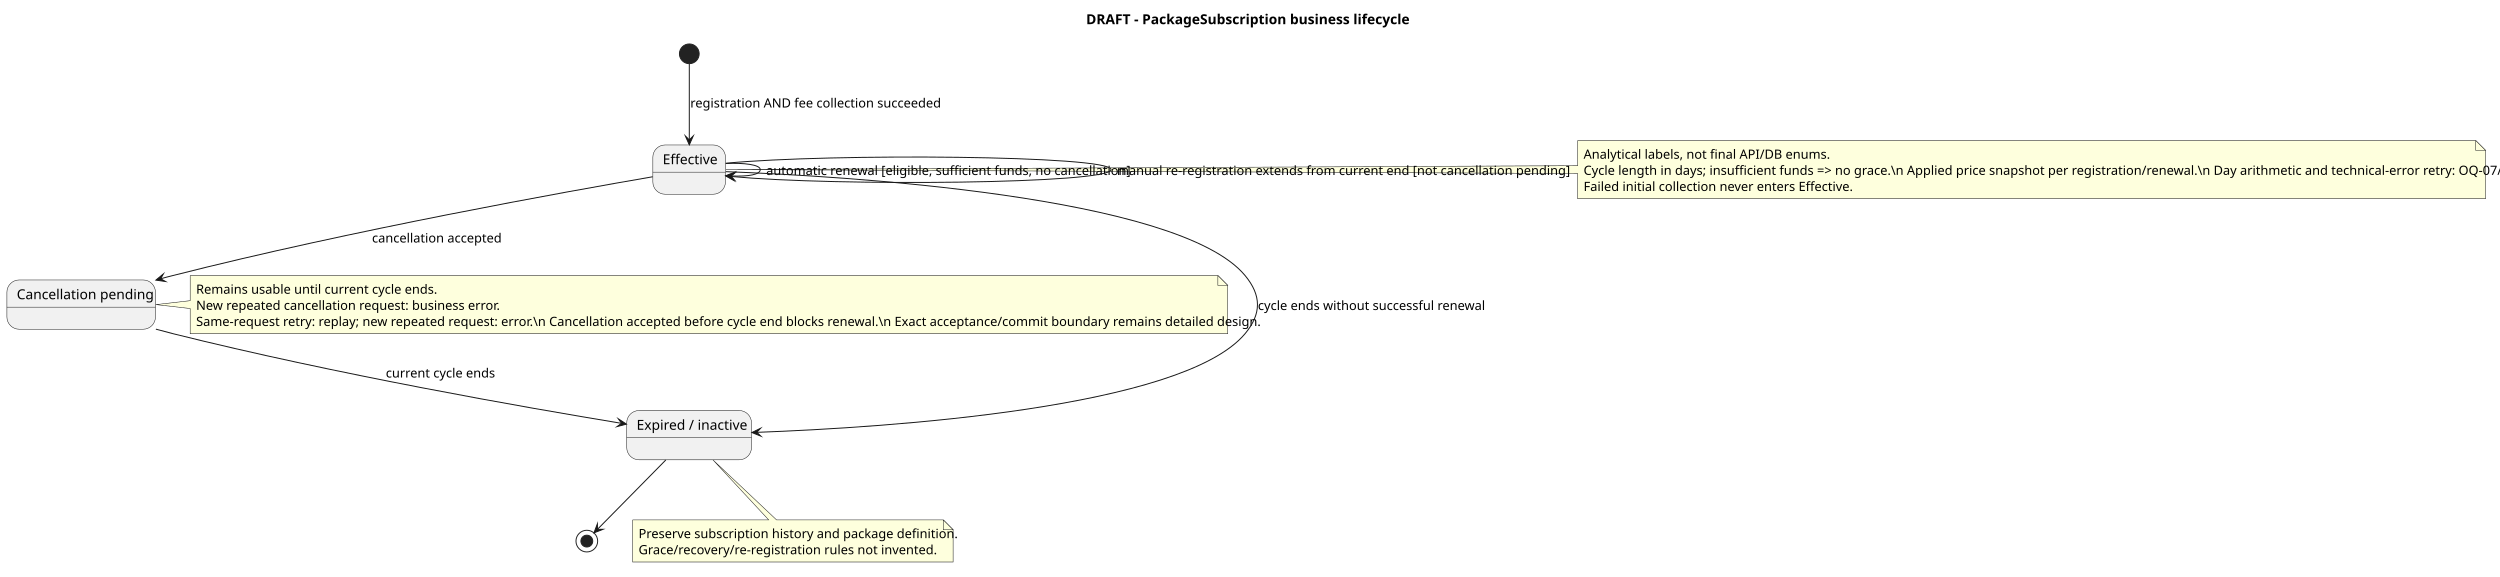
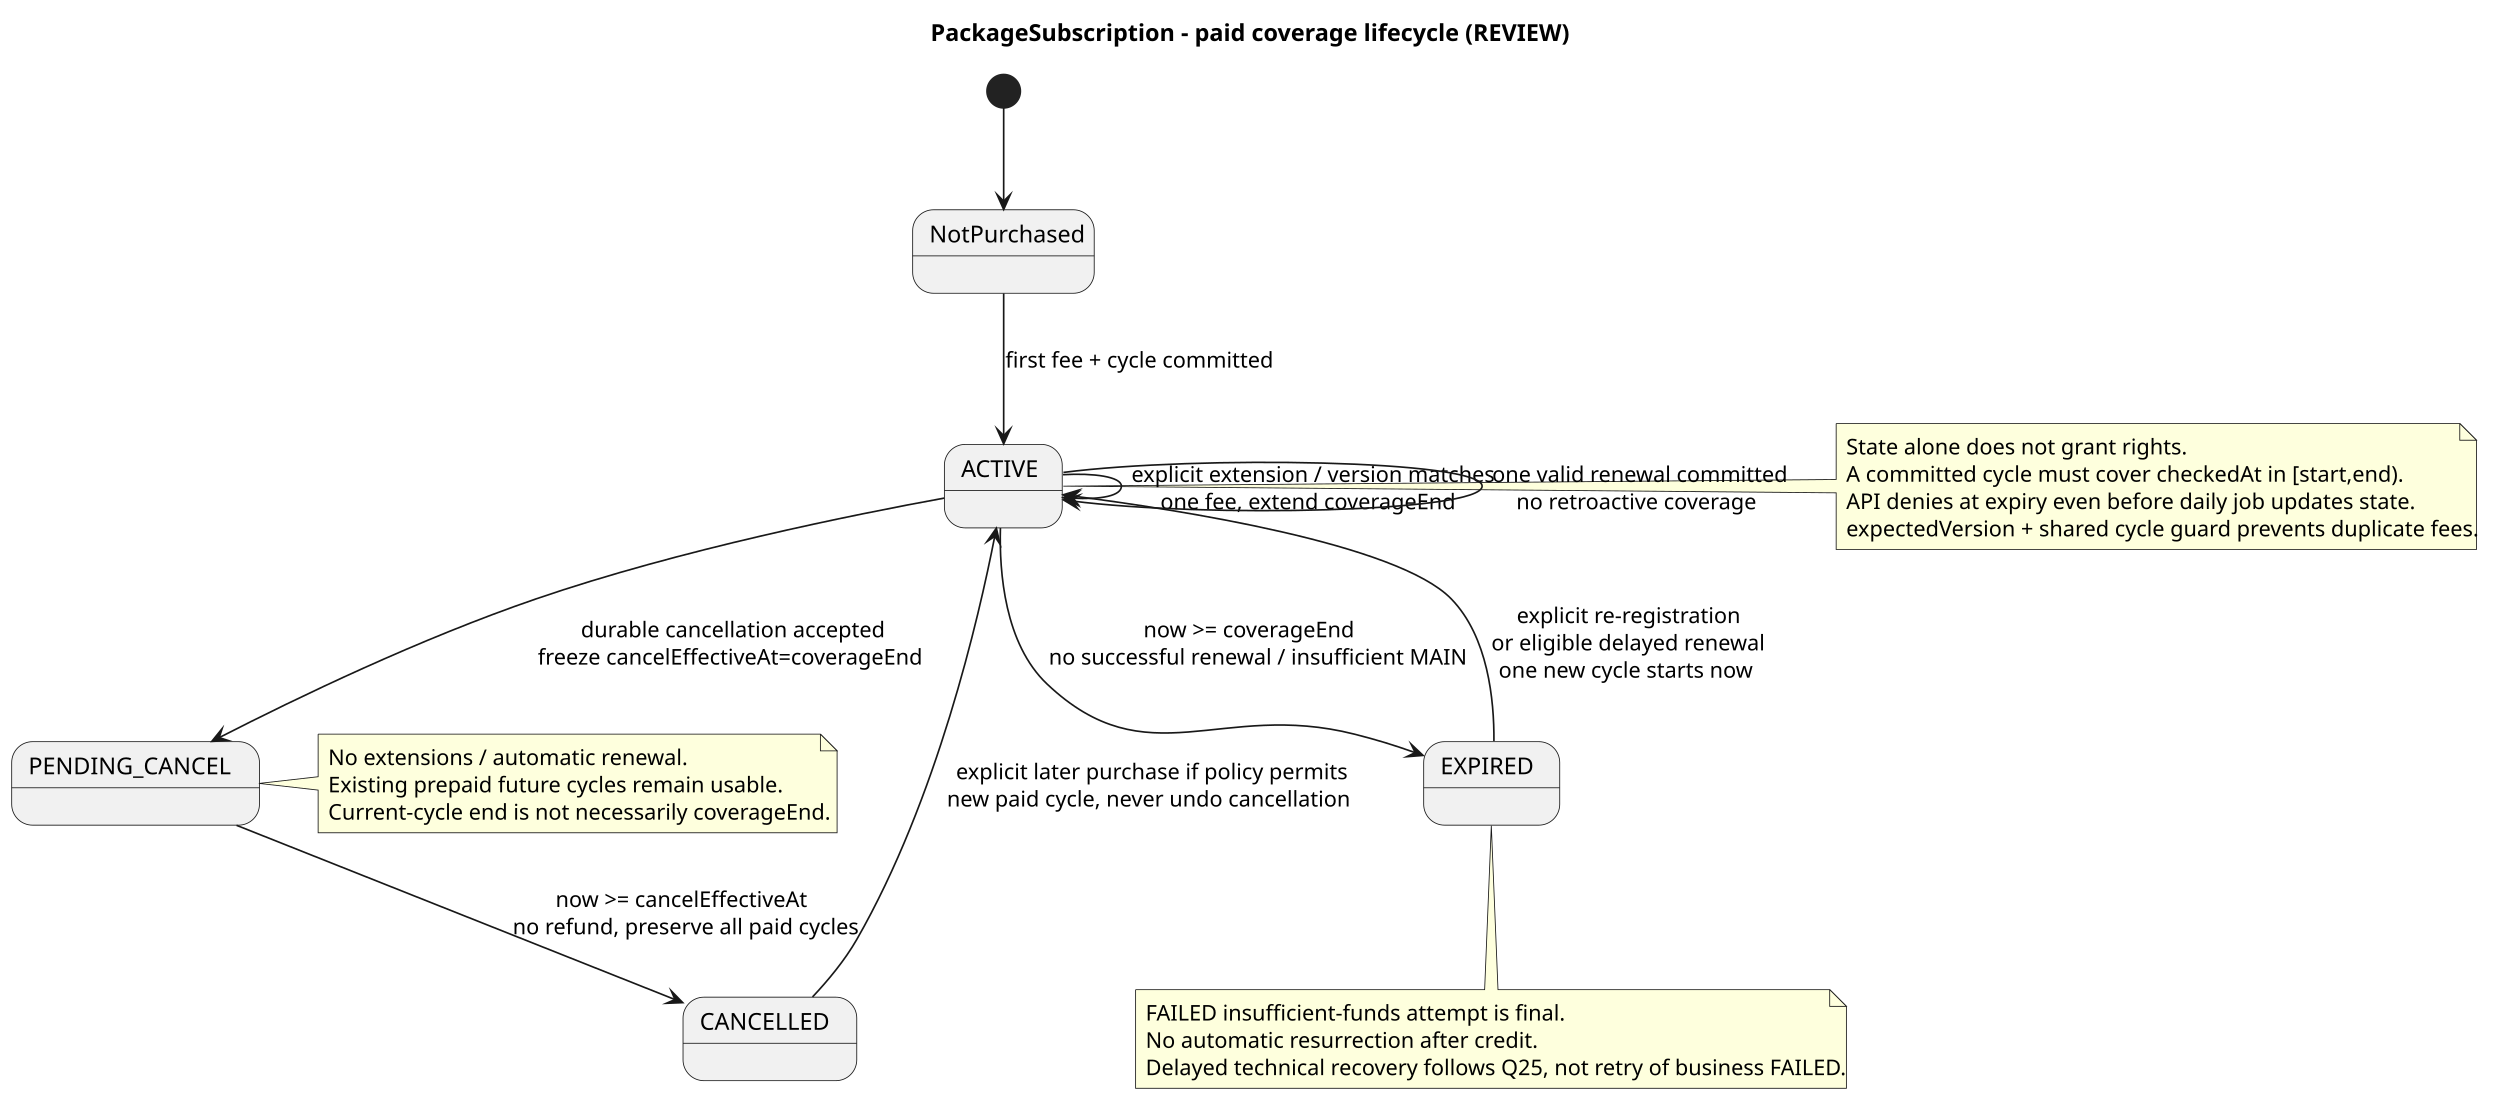
- <svg xmlns="http://www.w3.org/2000/svg" version="1.1" data-diagram-type="STATE" style="width:2537px;height:585px;background:#FFFFFF;" width="2537px" height="585px" viewBox="0 0 2537 585" zoomAndPan="magnify" preserveAspectRatio="none" contentStyleType="text/css">
+ <svg xmlns="http://www.w3.org/2000/svg" version="1.1" data-diagram-type="STATE" style="width:1497px;height:666px;background:#FFFFFF;" width="1497px" height="666px" viewBox="0 0 1497 666" zoomAndPan="magnify" preserveAspectRatio="none" contentStyleType="text/css">
  <defs />
  <g font-family="sans-serif" lengthAdjust="spacing">
    <g class="title" data-source-line="1">
-       <text x="1102.18" y="24.533" fill="#000" font-size="14" textLength="325.985" font-weight="700">DRAFT - PackageSubscription business lifecycle</text>
+       <text x="557.174" y="24.533" fill="#000" font-size="14" textLength="376.564" font-weight="700">PackageSubscription - paid coverage lifecycle (REVIEW)</text>
    </g>
-     <g class="entity" data-qualified-name="Active" id="ent0001" data-source-line="2">
-       <rect x="662.5" y="147.109" width="73.689" height="50" fill="#F1F1F1" style="stroke:#181818;stroke-width:0.5;" rx="12.5" ry="12.5" />
-       <line x1="662.5" y1="174.719" x2="736.189" y2="174.719" style="stroke:#181818;stroke-width:0.5;" />
-       <text x="672.5" y="166.643" fill="#000" font-size="14" textLength="53.689">Effective</text>
+     <g class="start_entity" data-qualified-name=".start." id="ent0001" data-source-line="2">
+       <ellipse cx="601" cy="54.609" rx="10" ry="10" fill="#222" style="stroke:#222;stroke-width:1;" />
    </g>
-     <g class="entity" data-qualified-name="CancelPending" id="ent0002" data-source-line="3">
-       <rect x="7" y="284.109" width="150.765" height="50" fill="#F1F1F1" style="stroke:#181818;stroke-width:0.5;" rx="12.5" ry="12.5" />
-       <line x1="7" y1="311.719" x2="157.765" y2="311.719" style="stroke:#181818;stroke-width:0.5;" />
-       <text x="17" y="303.643" fill="#000" font-size="14" textLength="130.765">Cancellation pending</text>
+     <g class="entity" data-qualified-name="NotPurchased" id="ent0002" data-source-line="2">
+       <rect x="546.5" y="125.609" width="108.717" height="50" fill="#F1F1F1" style="stroke:#181818;stroke-width:0.5;" rx="12.5" ry="12.5" />
+       <line x1="546.5" y1="153.219" x2="655.217" y2="153.219" style="stroke:#181818;stroke-width:0.5;" />
+       <text x="556.5" y="145.143" fill="#000" font-size="14" textLength="88.717">NotPurchased</text>
    </g>
-     <g class="entity" data-qualified-name="Expired" id="ent0003" data-source-line="4">
-       <rect x="636" y="416.609" width="126.606" height="50" fill="#F1F1F1" style="stroke:#181818;stroke-width:0.5;" rx="12.5" ry="12.5" />
-       <line x1="636" y1="444.219" x2="762.606" y2="444.219" style="stroke:#181818;stroke-width:0.5;" />
-       <text x="646" y="436.143" fill="#000" font-size="14" textLength="106.606">Expired / inactive</text>
+     <g class="entity" data-qualified-name="ACTIVE" id="ent0004" data-source-line="3">
+       <rect x="565.5" y="266.109" width="70.565" height="50" fill="#F1F1F1" style="stroke:#181818;stroke-width:0.5;" rx="12.5" ry="12.5" />
+       <line x1="565.5" y1="293.719" x2="636.065" y2="293.719" style="stroke:#181818;stroke-width:0.5;" />
+       <text x="575.5" y="285.643" fill="#000" font-size="14" textLength="50.565">ACTIVE</text>
    </g>
-     <g class="start_entity" data-qualified-name=".start." id="ent0004" data-source-line="5">
-       <ellipse cx="699.5" cy="54.609" rx="10" ry="10" fill="#222" style="stroke:#222;stroke-width:1;" />
+     <g class="entity" data-qualified-name="PENDING_CANCEL" id="ent0007" data-source-line="5">
+       <rect x="7" y="444.109" width="148.365" height="50" fill="#F1F1F1" style="stroke:#181818;stroke-width:0.5;" rx="12.5" ry="12.5" />
+       <line x1="7" y1="471.719" x2="155.365" y2="471.719" style="stroke:#181818;stroke-width:0.5;" />
+       <text x="17" y="463.643" fill="#000" font-size="14" textLength="128.365">PENDING_CANCEL</text>
    </g>
-     <g class="end_entity" data-qualified-name=".end." id="ent0011" data-source-line="11">
-       <ellipse cx="595.5" cy="549.109" rx="11" ry="11" fill="none" style="stroke:#222;stroke-width:1;" />
-       <ellipse cx="595.5" cy="549.109" rx="6" ry="6" fill="#222" style="stroke:#222;stroke-width:1;" />
+     <g class="entity" data-qualified-name="CANCELLED" id="ent0009" data-source-line="6">
+       <rect x="409" y="597.109" width="104.027" height="50" fill="#F1F1F1" style="stroke:#181818;stroke-width:0.5;" rx="12.5" ry="12.5" />
+       <line x1="409" y1="624.719" x2="513.027" y2="624.719" style="stroke:#181818;stroke-width:0.5;" />
+       <text x="419" y="616.643" fill="#000" font-size="14" textLength="84.027">CANCELLED</text>
    </g>
-     <g class="entity" data-qualified-name="GMN13" id="ent0014" data-source-line="13">
-       <path d="M193,279.609 L193,305.109 L158.08,309.109 L193,313.109 L193,338.664 A0,0 0 0 0 193,338.664 L1245.881,338.664 A0,0 0 0 0 1245.881,338.664 L1245.881,289.609 L1235.881,279.609 L193,279.609 A0,0 0 0 0 193,279.609" style="stroke:#181818;stroke-width:0.5;" fill="#FEFFDD" />
-       <path d="M1235.881,279.609 L1235.881,289.609 L1245.881,289.609 L1235.881,279.609" style="stroke:#181818;stroke-width:0.5;" fill="#FEFFDD" />
-       <text x="199" y="298.104" fill="#000" font-size="13" textLength="233.391">Remains usable until current cycle ends.</text>
-       <text x="199" y="314.456" fill="#000" font-size="13" textLength="293.382">New repeated cancellation request: business error.</text>
-       <text x="199" y="330.808" fill="#000" font-size="13" textLength="1031.881">Same-request retry: replay; new repeated request: error.\n  Cancellation accepted before cycle end blocks renewal.\n  Exact acceptance/commit boundary remains detailed design.</text>
+     <g class="entity" data-qualified-name="EXPIRED" id="ent0011" data-source-line="7">
+       <rect x="852.5" y="444.109" width="81.462" height="50" fill="#F1F1F1" style="stroke:#181818;stroke-width:0.5;" rx="12.5" ry="12.5" />
+       <line x1="852.5" y1="471.719" x2="933.962" y2="471.719" style="stroke:#181818;stroke-width:0.5;" />
+       <text x="862.5" y="463.643" fill="#000" font-size="14" textLength="61.462">EXPIRED</text>
    </g>
-     <g class="entity" data-qualified-name="GMN16" id="ent0017" data-source-line="18">
-       <path d="M1601,142.609 L1601,168.109 L736.74,172.109 L1601,176.109 L1601,201.664 A0,0 0 0 0 1601,201.664 L2522.345,201.664 A0,0 0 0 0 2522.345,201.664 L2522.345,152.609 L2512.345,142.609 L1601,142.609 A0,0 0 0 0 1601,142.609" style="stroke:#181818;stroke-width:0.5;" fill="#FEFFDD" />
-       <path d="M2512.345,142.609 L2512.345,152.609 L2522.345,152.609 L2512.345,142.609" style="stroke:#181818;stroke-width:0.5;" fill="#FEFFDD" />
-       <text x="1607" y="161.104" fill="#000" font-size="13" textLength="238.45">Analytical labels, not final API/DB enums.</text>
-       <text x="1607" y="177.456" fill="#000" font-size="13" textLength="900.345">Cycle length in days; insufficient funds =&gt; no grace.\n  Applied price snapshot per registration/renewal.\n  Day arithmetic and technical-error retry: OQ-07/09.</text>
-       <text x="1607" y="193.808" fill="#000" font-size="13" textLength="259.403">Failed initial collection never enters Effective.</text>
+     <g class="entity" data-qualified-name="GMN16" id="ent0017" data-source-line="12">
+       <path d="M1099.5,253.609 L1099.5,287.109 L636.71,291.109 L1099.5,295.109 L1099.5,329.016 A0,0 0 0 0 1099.5,329.016 L1482.913,329.016 A0,0 0 0 0 1482.913,329.016 L1482.913,263.609 L1472.913,253.609 L1099.5,253.609 A0,0 0 0 0 1099.5,253.609" style="stroke:#181818;stroke-width:0.5;" fill="#FEFFDD" />
+       <path d="M1472.913,253.609 L1472.913,263.609 L1482.913,263.609 L1472.913,253.609" style="stroke:#181818;stroke-width:0.5;" fill="#FEFFDD" />
+       <text x="1105.5" y="272.104" fill="#000" font-size="13" textLength="191.515">State alone does not grant rights.</text>
+       <text x="1105.5" y="288.456" fill="#000" font-size="13" textLength="316.45">A committed cycle must cover checkedAt in [start,end).</text>
+       <text x="1105.5" y="304.808" fill="#000" font-size="13" textLength="324.479">API denies at expiry even before daily job updates state.</text>
+       <text x="1105.5" y="321.159" fill="#000" font-size="13" textLength="362.413">expectedVersion + shared cycle guard prevents duplicate fees.</text>
    </g>
-     <g class="entity" data-qualified-name="GMN19" id="ent0020" data-source-line="23">
-       <path d="M642,527.609 L642,570.313 A0,0 0 0 0 642,570.313 L967.224,570.313 A0,0 0 0 0 967.224,570.313 L967.224,537.609 L957.224,527.609 L788.06,527.609 L723.59,466.809 L780.06,527.609 L642,527.609 A0,0 0 0 0 642,527.609" style="stroke:#181818;stroke-width:0.5;" fill="#FEFFDD" />
-       <path d="M957.224,527.609 L957.224,537.609 L967.224,537.609 L957.224,527.609" style="stroke:#181818;stroke-width:0.5;" fill="#FEFFDD" />
-       <text x="648" y="546.104" fill="#000" font-size="13" textLength="304.224">Preserve subscription history and package definition.</text>
-       <text x="648" y="562.456" fill="#000" font-size="13" textLength="282.515">Grace/recovery/re-registration rules not invented.</text>
+     <g class="entity" data-qualified-name="GMN19" id="ent0020" data-source-line="18">
+       <path d="M190.5,439.609 L190.5,465.109 L155.01,469.109 L190.5,473.109 L190.5,498.664 A0,0 0 0 0 190.5,498.664 L501.251,498.664 A0,0 0 0 0 501.251,498.664 L501.251,449.609 L491.251,439.609 L190.5,439.609 A0,0 0 0 0 190.5,439.609" style="stroke:#181818;stroke-width:0.5;" fill="#FEFFDD" />
+       <path d="M491.251,439.609 L491.251,449.609 L501.251,449.609 L491.251,439.609" style="stroke:#181818;stroke-width:0.5;" fill="#FEFFDD" />
+       <text x="196.5" y="458.104" fill="#000" font-size="13" textLength="202.325">No extensions / automatic renewal.</text>
+       <text x="196.5" y="474.456" fill="#000" font-size="13" textLength="257.962">Existing prepaid future cycles remain usable.</text>
+       <text x="196.5" y="490.808" fill="#000" font-size="13" textLength="289.751">Current-cycle end is not necessarily coverageEnd.</text>
    </g>
-     <g class="link" data-entity-1="ent0004" data-entity-2="ent0001" id="lnk5" data-source-line="5" data-link-type="dependency">
-       <path d="M699.5,64.669 C699.5,82.219 699.5,116.369 699.5,141.979" style="stroke:#181818;stroke-width:1;" fill="none" id="*start*-to-Active" />
-       <polygon points="699.5,146.979,703.5,137.979,699.5,141.979,695.5,137.979,699.5,146.979" fill="#181818" style="stroke:#181818;stroke-width:1;stroke-linejoin:miter;stroke-miterlimit:10;" />
-       <text x="700.5" y="109.104" fill="#000" font-size="13" textLength="241.351">registration AND fee collection succeeded</text>
+     <g class="entity" data-qualified-name="GMN22" id="ent0023" data-source-line="23">
+       <path d="M680,592.609 L680,651.664 A0,0 0 0 0 680,651.664 L1105.625,651.664 A0,0 0 0 0 1105.625,651.664 L1105.625,602.609 L1095.625,592.609 L897,592.609 L893,494.369 L889,592.609 L680,592.609 A0,0 0 0 0 680,592.609" style="stroke:#181818;stroke-width:0.5;" fill="#FEFFDD" />
+       <path d="M1095.625,592.609 L1095.625,602.609 L1105.625,602.609 L1095.625,592.609" style="stroke:#181818;stroke-width:0.5;" fill="#FEFFDD" />
+       <text x="686" y="611.104" fill="#000" font-size="13" textLength="237.713">FAILED insufficient-funds attempt is final.</text>
+       <text x="686" y="627.456" fill="#000" font-size="13" textLength="217.477">No automatic resurrection after credit.</text>
+       <text x="686" y="643.808" fill="#000" font-size="13" textLength="404.625">Delayed technical recovery follows Q25, not retry of business FAILED.</text>
    </g>
-     <g class="link" data-entity-1="ent0001" data-entity-2="ent0002" id="lnk6" data-source-line="6" data-link-type="dependency">
-       <path d="M662.37,179.379 C576.24,194.199 356.34,233.639 175.5,279.609 C169.85,281.049 168.853,281.255 163.023,282.895" style="stroke:#181818;stroke-width:1;" fill="none" id="Active-to-CancelPending" />
-       <polygon points="158.21,284.249,167.957,285.663,163.023,282.895,165.791,277.962,158.21,284.249" fill="#181818" style="stroke:#181818;stroke-width:1;stroke-linejoin:miter;stroke-miterlimit:10;" />
-       <text x="377.5" y="246.104" fill="#000" font-size="13" textLength="125.03">cancellation accepted</text>
+     <g class="link" data-entity-1="ent0001" data-entity-2="ent0002" id="lnk3" data-source-line="2" data-link-type="dependency">
+       <path d="M601,64.619 C601,78.499 601,100.579 601,120.449" style="stroke:#181818;stroke-width:1;" fill="none" id="*start*-to-NotPurchased" />
+       <polygon points="601,125.449,605,116.449,601,120.449,597,116.449,601,125.449" fill="#181818" style="stroke:#181818;stroke-width:1;stroke-linejoin:miter;stroke-miterlimit:10;" />
    </g>
-     <g class="link" data-entity-1="ent0002" data-entity-2="ent0003" id="lnk7" data-source-line="7" data-link-type="dependency">
-       <path d="M158.19,334.029 C164.03,335.649 169.85,337.199 175.5,338.609 C339.82,379.659 531.637,413.266 630.777,429.606" style="stroke:#181818;stroke-width:1;" fill="none" id="CancelPending-to-Expired" />
-       <polygon points="635.71,430.419,627.48,425.009,630.777,429.606,626.179,432.903,635.71,430.419" fill="#181818" style="stroke:#181818;stroke-width:1;stroke-linejoin:miter;stroke-miterlimit:10;" />
-       <text x="391.5" y="383.104" fill="#000" font-size="13" textLength="105.492">current cycle ends</text>
+     <g class="link" data-entity-1="ent0002" data-entity-2="ent0004" id="lnk5" data-source-line="3" data-link-type="dependency">
+       <path d="M601,175.729 C601,200.999 601,235.459 601,260.799" style="stroke:#181818;stroke-width:1;" fill="none" id="NotPurchased-to-ACTIVE" />
+       <polygon points="601,265.799,605,256.799,601,260.799,597,256.799,601,265.799" fill="#181818" style="stroke:#181818;stroke-width:1;stroke-linejoin:miter;stroke-miterlimit:10;" />
+       <text x="602" y="220.104" fill="#000" font-size="13" textLength="150.63">first fee + cycle committed</text>
    </g>
-     <g class="link" data-entity-1="ent0001" data-entity-2="ent0001" id="lnk8" data-source-line="8" data-link-type="dependency">
-       <path d="M736.55,165.919 C755.02,165.069 771.5,167.129 771.5,172.109 C771.5,177.089 760.015,179.379 741.545,178.529" style="stroke:#181818;stroke-width:1;" fill="none" id="Active-to-Active" />
-       <polygon points="736.55,178.299,745.357,182.709,741.545,178.529,745.724,174.717,736.55,178.299" fill="#181818" style="stroke:#181818;stroke-width:1;stroke-linejoin:miter;stroke-miterlimit:10;" />
-       <text x="777.5" y="177.604" fill="#000" font-size="13" textLength="344.697">automatic renewal [eligible, sufficient funds, no cancellation]</text>
+     <g class="link" data-entity-1="ent0004" data-entity-2="ent0004" id="lnk6" data-source-line="4" data-link-type="dependency">
+       <path d="M636.55,284.239 C654.93,283.179 671.5,285.469 671.5,291.109 C671.5,296.749 659.922,299.327 641.542,298.267" style="stroke:#181818;stroke-width:1;" fill="none" id="ACTIVE-to-ACTIVE" />
+       <polygon points="636.55,297.979,645.305,302.491,641.542,298.267,645.765,294.504,636.55,297.979" fill="#181818" style="stroke:#181818;stroke-width:1;stroke-linejoin:miter;stroke-miterlimit:10;" />
+       <text x="677.5" y="288.604" fill="#000" font-size="13" textLength="204.483">explicit extension / version matches</text>
+       <text x="694.816" y="304.956" fill="#000" font-size="13" textLength="169.851">one fee, extend coverageEnd</text>
    </g>
-     <g class="link" data-entity-1="ent0001" data-entity-2="ent0001" id="lnk9" data-source-line="9" data-link-type="dependency">
-       <path d="M736.51,165.659 C843,155.479 1127.5,157.629 1127.5,172.109 C1127.5,186.589 847.977,189.215 741.487,179.035" style="stroke:#181818;stroke-width:1;" fill="none" id="Active-to-Active-1" />
-       <polygon points="736.51,178.559,745.089,183.398,741.487,179.035,745.85,175.434,736.51,178.559" fill="#181818" style="stroke:#181818;stroke-width:1;stroke-linejoin:miter;stroke-miterlimit:10;" />
-       <text x="1133.5" y="177.604" fill="#000" font-size="13" textLength="425.629">manual re-registration extends from current end [not cancellation pending]</text>
+     <g class="link" data-entity-1="ent0004" data-entity-2="ent0004" id="lnk14" data-source-line="9" data-link-type="dependency">
+       <path d="M636.76,282.889 C716.36,272.689 887.5,275.429 887.5,291.109 C887.5,306.789 721.319,310.165 641.719,299.965" style="stroke:#181818;stroke-width:1;" fill="none" id="ACTIVE-to-ACTIVE-1" />
+       <polygon points="636.76,299.329,645.179,304.441,641.719,299.965,646.195,296.506,636.76,299.329" fill="#181818" style="stroke:#181818;stroke-width:1;stroke-linejoin:miter;stroke-miterlimit:10;" />
+       <text x="893.5" y="288.604" fill="#000" font-size="13" textLength="164.747">one valid renewal committed</text>
+       <text x="907.947" y="304.956" fill="#000" font-size="13" textLength="135.853">no retroactive coverage</text>
    </g>
-     <g class="link" data-entity-1="ent0001" data-entity-2="ent0003" id="lnk10" data-source-line="10" data-link-type="dependency">
-       <path d="M736.56,174.209 C851.12,178.479 1195.86,197.999 1263.5,279.609 C1280.23,299.799 1280.31,318.489 1263.5,338.609 C1200.26,414.309 901.726,433.742 767.996,438.752" style="stroke:#181818;stroke-width:1;" fill="none" id="Active-to-Expired" />
-       <polygon points="763,438.939,772.143,442.6,767.996,438.752,771.844,434.605,763,438.939" fill="#181818" style="stroke:#181818;stroke-width:1;stroke-linejoin:miter;stroke-miterlimit:10;" />
-       <text x="1276.5" y="314.604" fill="#000" font-size="13" textLength="219.661">cycle ends without successful renewal</text>
+     <g class="link" data-entity-1="ent0004" data-entity-2="ent0007" id="lnk8" data-source-line="5" data-link-type="dependency">
+       <path d="M565.45,298.249 C511.67,308.049 406.77,329.169 321,358.609 C251.26,382.549 178.762,417.404 131.262,441.674" style="stroke:#181818;stroke-width:1;" fill="none" id="ACTIVE-to-PENDING_CANCEL" />
+       <polygon points="126.81,443.949,136.644,443.416,131.262,441.674,133.004,436.292,126.81,443.949" fill="#181818" style="stroke:#181818;stroke-width:1;stroke-linejoin:miter;stroke-miterlimit:10;" />
+       <text x="347.825" y="381.604" fill="#000" font-size="13" textLength="172.009">durable cancellation accepted</text>
+       <text x="322" y="397.956" fill="#000" font-size="13" textLength="223.66">freeze cancelEffectiveAt=coverageEnd</text>
    </g>
-     <g class="link" data-entity-1="ent0003" data-entity-2="ent0011" id="lnk12" data-source-line="11" data-link-type="dependency">
-       <path d="M675.64,466.809 C652.13,490.659 621.149,522.088 606.279,537.178" style="stroke:#181818;stroke-width:1;" fill="none" id="Expired-to-*end*" />
-       <polygon points="602.77,540.739,611.936,537.136,606.279,537.178,606.238,531.521,602.77,540.739" fill="#181818" style="stroke:#181818;stroke-width:1;stroke-linejoin:miter;stroke-miterlimit:10;" />
+     <g class="link" data-entity-1="ent0007" data-entity-2="ent0009" id="lnk10" data-source-line="6" data-link-type="dependency">
+       <path d="M141.63,494.199 C215.5,523.549 334.383,570.793 404.183,598.533" style="stroke:#181818;stroke-width:1;" fill="none" id="PENDING_CANCEL-to-CANCELLED" />
+       <polygon points="408.83,600.379,401.944,593.338,404.183,598.533,398.989,600.773,408.83,600.379" fill="#181818" style="stroke:#181818;stroke-width:1;stroke-linejoin:miter;stroke-miterlimit:10;" />
+       <text x="332.651" y="543.104" fill="#000" font-size="13" textLength="145.971">now &gt;= cancelEffectiveAt</text>
+       <text x="307" y="559.456" fill="#000" font-size="13" textLength="197.272">no refund, preserve all paid cycles</text>
+     </g>
+     <g class="link" data-entity-1="ent0004" data-entity-2="ent0011" id="lnk12" data-source-line="7" data-link-type="dependency">
+       <path d="M599.05,316.149 C598.31,342.939 601.65,385.639 627,409.609 C687.21,466.529 730.68,419.269 811,439.609 C824.59,443.049 834.406,446.083 847.416,450.683" style="stroke:#181818;stroke-width:1;" fill="none" id="ACTIVE-to-EXPIRED" />
+       <polygon points="852.13,452.349,844.978,445.578,847.416,450.683,842.311,453.12,852.13,452.349" fill="#181818" style="stroke:#181818;stroke-width:1;stroke-linejoin:miter;stroke-miterlimit:10;" />
+       <text x="684.7" y="381.604" fill="#000" font-size="13" textLength="122.865">now &gt;= coverageEnd</text>
+       <text x="628" y="397.956" fill="#000" font-size="13" textLength="236.266">no successful renewal / insufficient MAIN</text>
+     </g>
+     <g class="link" data-entity-1="ent0011" data-entity-2="ent0004" id="lnk13" data-source-line="8" data-link-type="dependency">
+       <path d="M894.56,443.799 C894.76,419.049 890.99,381.209 869,358.609 C836.87,325.579 706.809,305.296 641.559,296.916" style="stroke:#181818;stroke-width:1;" fill="none" id="EXPIRED-to-ACTIVE" />
+       <polygon points="636.6,296.279,645.017,301.393,641.559,296.916,646.036,293.458,636.6,296.279" fill="#181818" style="stroke:#181818;stroke-width:1;stroke-linejoin:miter;stroke-miterlimit:10;" />
+       <text x="908.193" y="373.104" fill="#000" font-size="13" textLength="123.544">explicit re-registration</text>
+       <text x="893" y="389.456" fill="#000" font-size="13" textLength="153.931">or eligible delayed renewal</text>
+       <text x="897.348" y="405.808" fill="#000" font-size="13" textLength="145.234">one new cycle starts now</text>
+     </g>
+     <g class="link" data-entity-1="ent0009" data-entity-2="ent0004" id="lnk15" data-source-line="10" data-link-type="dependency">
+       <path d="M486.53,596.979 C495.88,587.049 505.9,574.989 513,562.609 C561.02,478.849 586.059,370.176 595.659,321.166" style="stroke:#181818;stroke-width:1;" fill="none" id="CANCELLED-to-ACTIVE" />
+       <polygon points="596.62,316.259,590.965,324.323,595.659,321.166,598.815,325.86,596.62,316.259" fill="#181818" style="stroke:#181818;stroke-width:1;stroke-linejoin:miter;stroke-miterlimit:10;" />
+       <text x="572.446" y="466.604" fill="#000" font-size="13" textLength="218.918">explicit later purchase if policy permits</text>
+       <text x="567" y="482.956" fill="#000" font-size="13" textLength="229.811">new paid cycle, never undo cancellation</text>
    </g>
  </g>
</svg>
